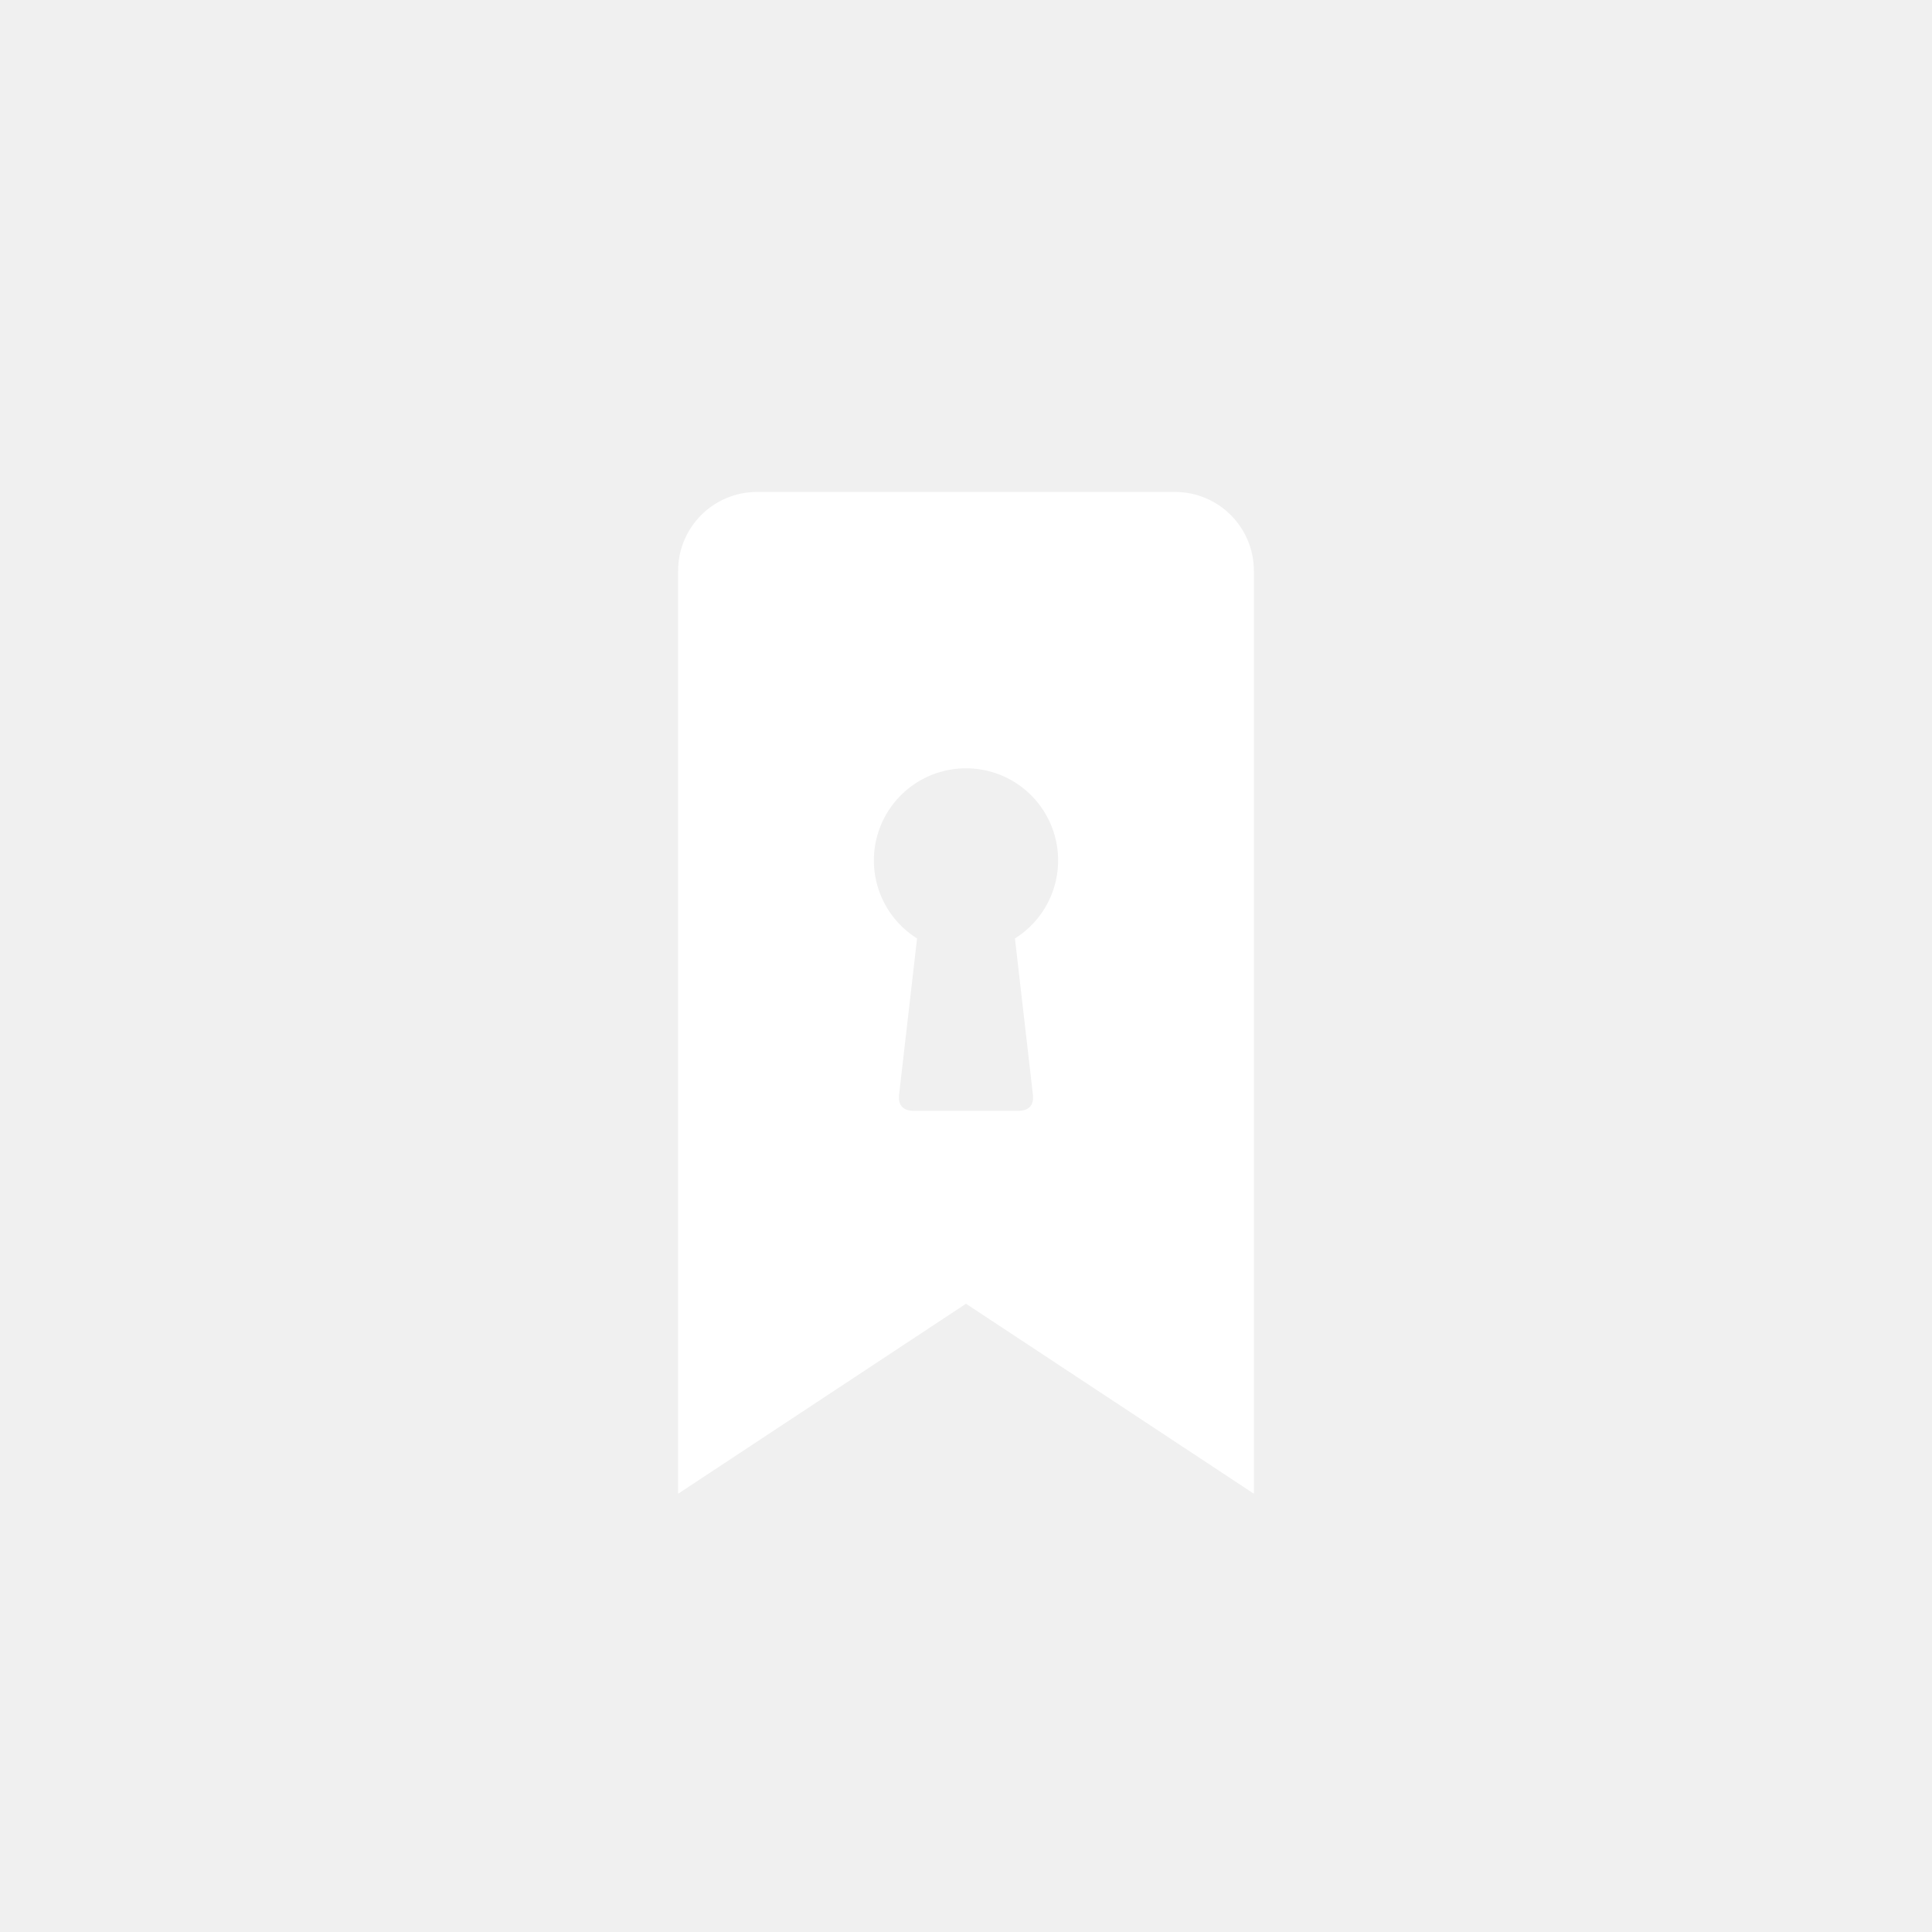
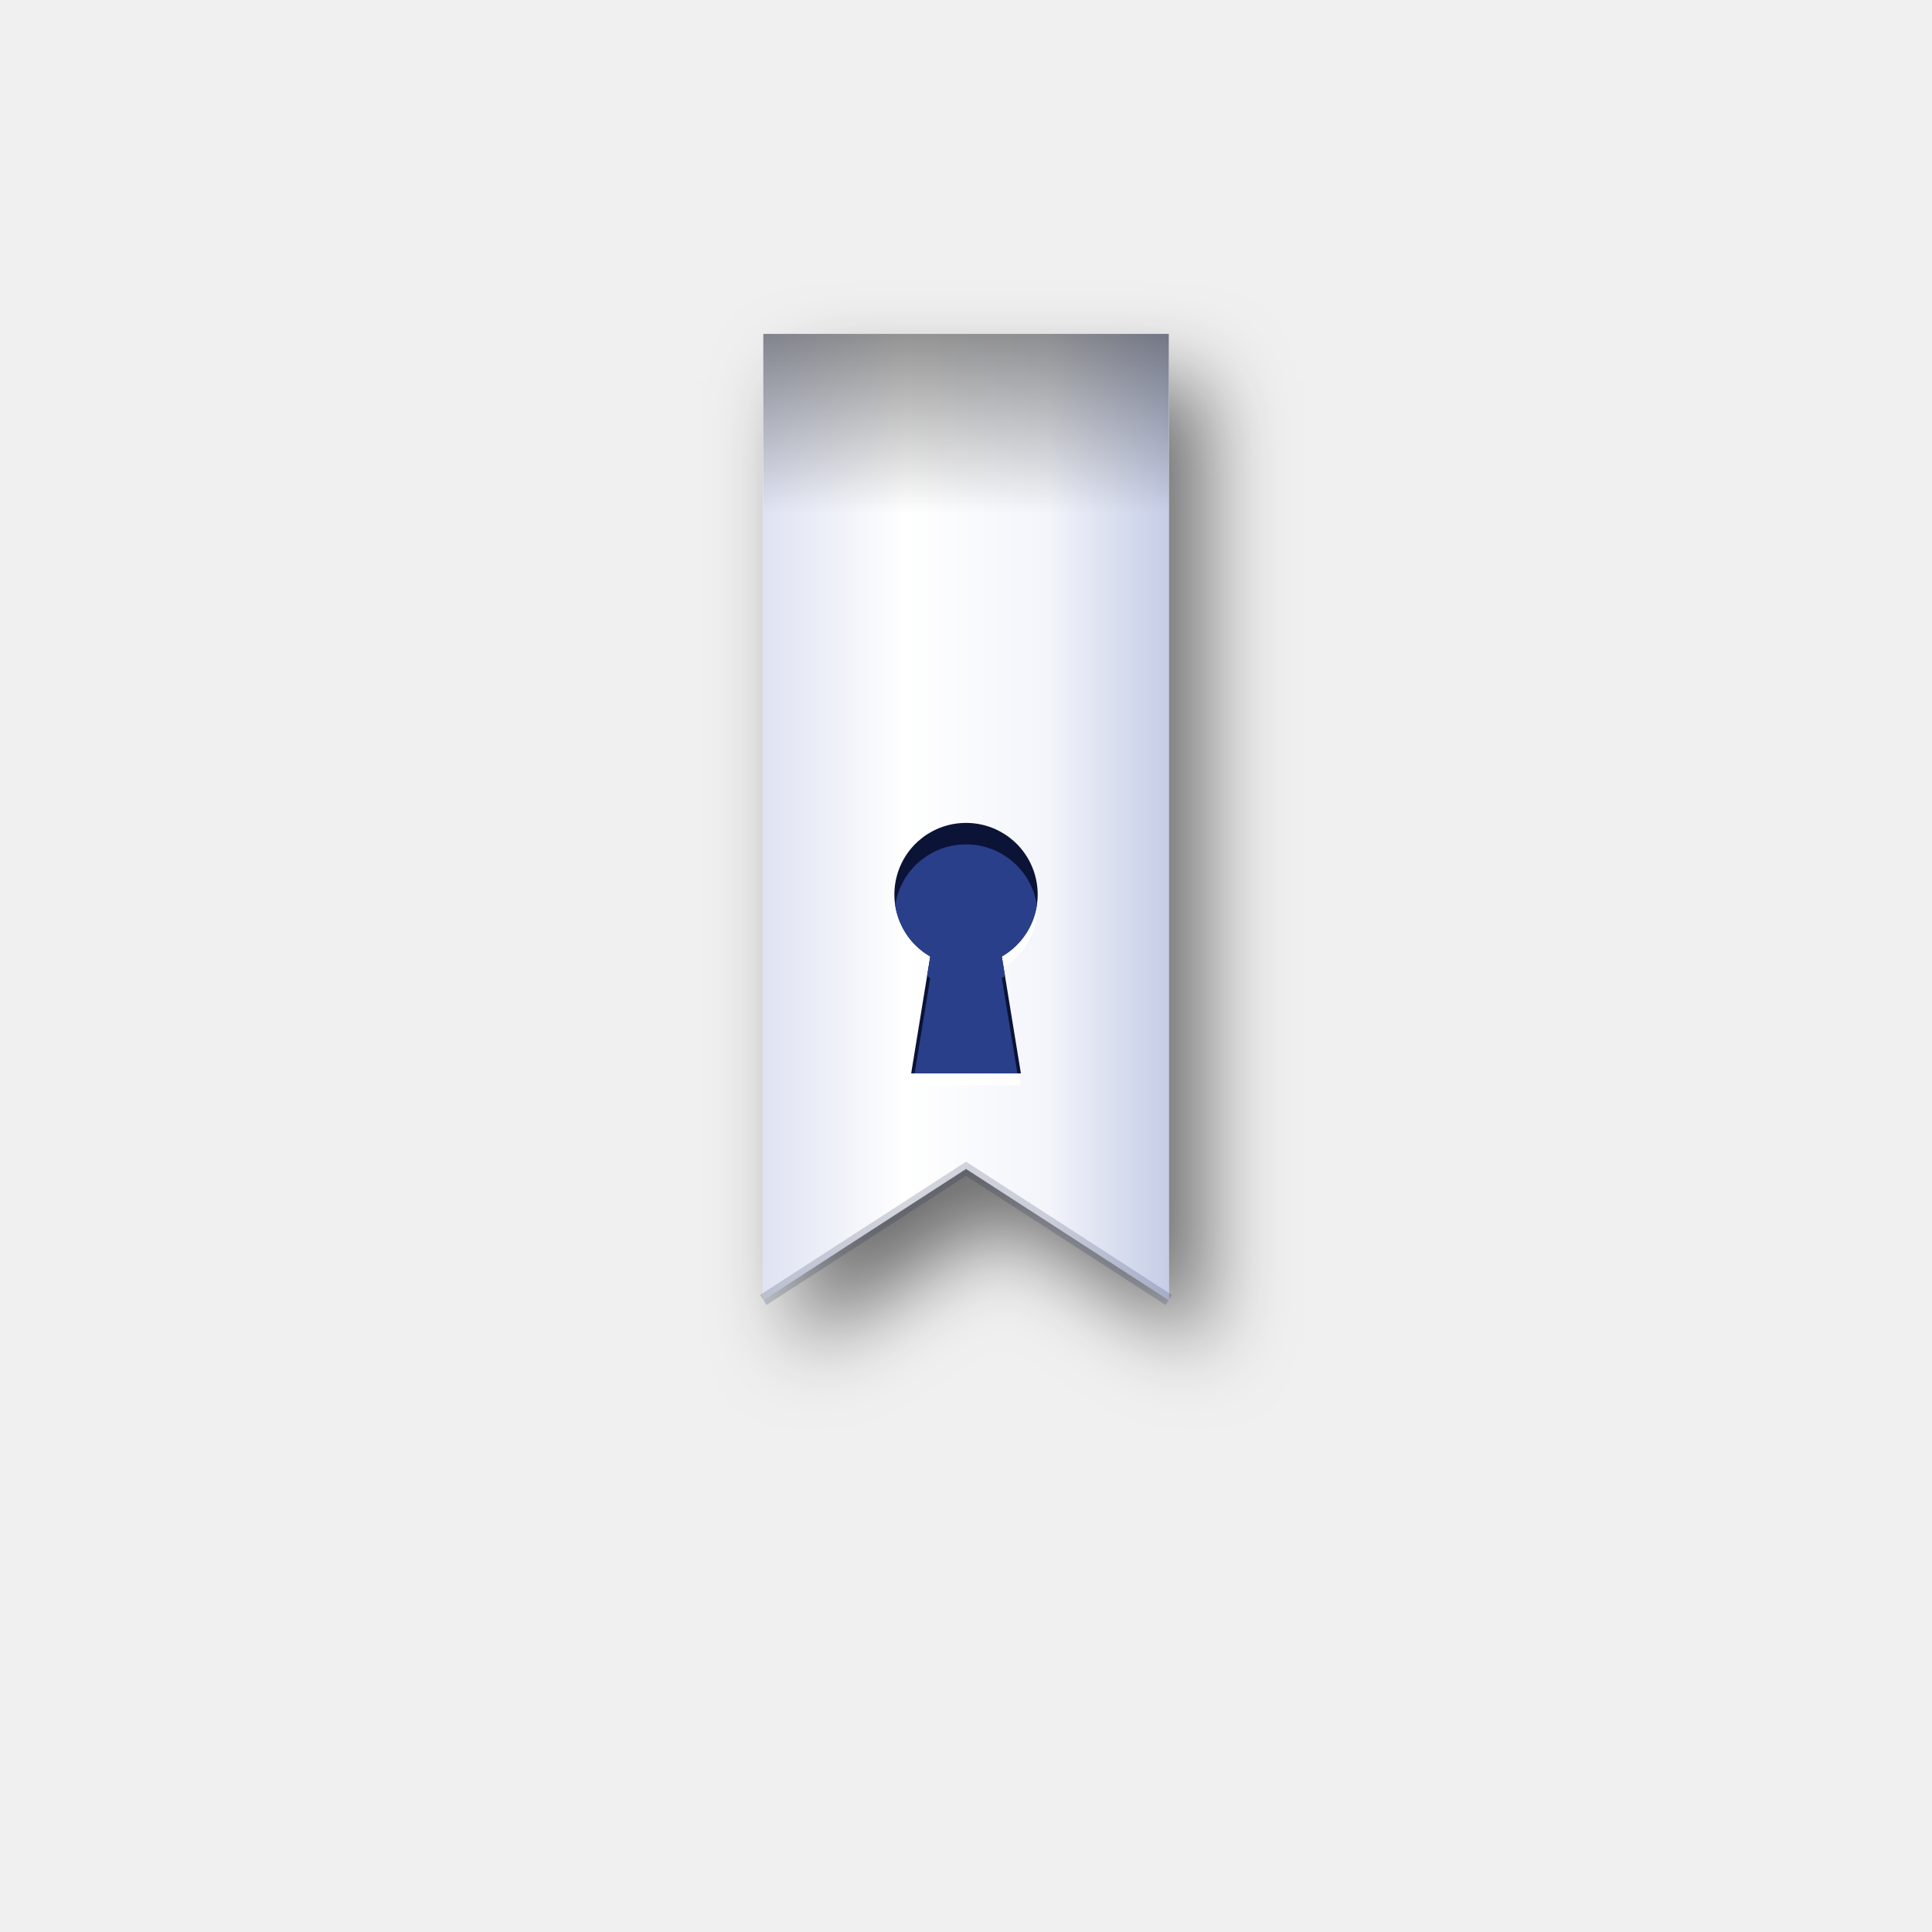
<svg xmlns="http://www.w3.org/2000/svg" viewBox="0 0 108 108" width="108" height="108">
-   <path transform="translate(37.908,27.500) scale(0.32184)" fill-rule="evenodd" fill="#FFFFFF" d="M0,13.7 A13.7,13.7 0 0 1 13.7,0 L86.3,0 A13.7,13.7 0 0 1 100,13.7 L100,174 L50,141 L0,174 Z M41.500,77.555 A16.000,16.000 0 1 1 58.500,77.555 L61.600,104.500 Q62.000,107.500 59.000,107.500 L41.000,107.500 Q38.000,107.500 38.400,104.500 Z" />
+   <defs>
+     <filter id="s" x="-50%" y="-20%" width="200%" height="150%">
+       <feDropShadow dx="3" dy="4" stdDeviation="3.5" flood-color="#000" flood-opacity="0.55" />
+     </filter>
+     <linearGradient id="c" x1="0" y1="0" x2="1" y2="0">
+       <stop offset="0" stop-color="#dfe3f2" />
+       <stop offset="0.35" stop-color="#fff" />
+       <stop offset="0.7" stop-color="#f3f5fb" />
+       <stop offset="1" stop-color="#c6cde6" />
+     </linearGradient>
+     <linearGradient id="t" x1="0" y1="0" x2="0" y2="1">
+       <stop offset="0" stop-color="#000" stop-opacity="0.45" />
+       <stop offset="1" stop-color="#000" stop-opacity="0" />
+     </linearGradient>
+     <clipPath id="k">
+       <path d="M54 42a6 6 0 0 0-3 11.2L49.4 63h9.2L57 53.2A6 6 0 0 0 54 42z" />
+     </clipPath>
+     <clipPath id="b">
+       <path d="M37 1h34v81l-17-11-17 11z" />
+     </clipPath>
+   </defs>
+   <g transform="translate(18 18) scale(0.6667)">
+     <path d="M37 1h34v81l-17-11-17 11z" fill="url(#c)" filter="url(#s)" />
+     <rect x="37" y="0" width="34" height="16" fill="url(#t)" clip-path="url(#b)" />
+     <path d="M37 82l17-11 17 11" fill="none" stroke="rgba(20,30,70,0.18)" stroke-width="1" />
+     <path d="M54 42a6 6 0 0 0-3 11.2L49.4 63h9.2L57 53.2A6 6 0 0 0 54 42z" fill="#fff" fill-opacity="0.9" transform="translate(0 1)" />
+     <g clip-path="url(#k)">
+       <rect x="40" y="38" width="28" height="30" fill="#0b1336" />
+       <path d="M54 42a6 6 0 0 0-3 11.2L49.4 63h9.2L57 53.2A6 6 0 0 0 54 42z" fill="#2a3f8a" transform="translate(0 1.8)" />
+     </g>
+   </g>
</svg>
